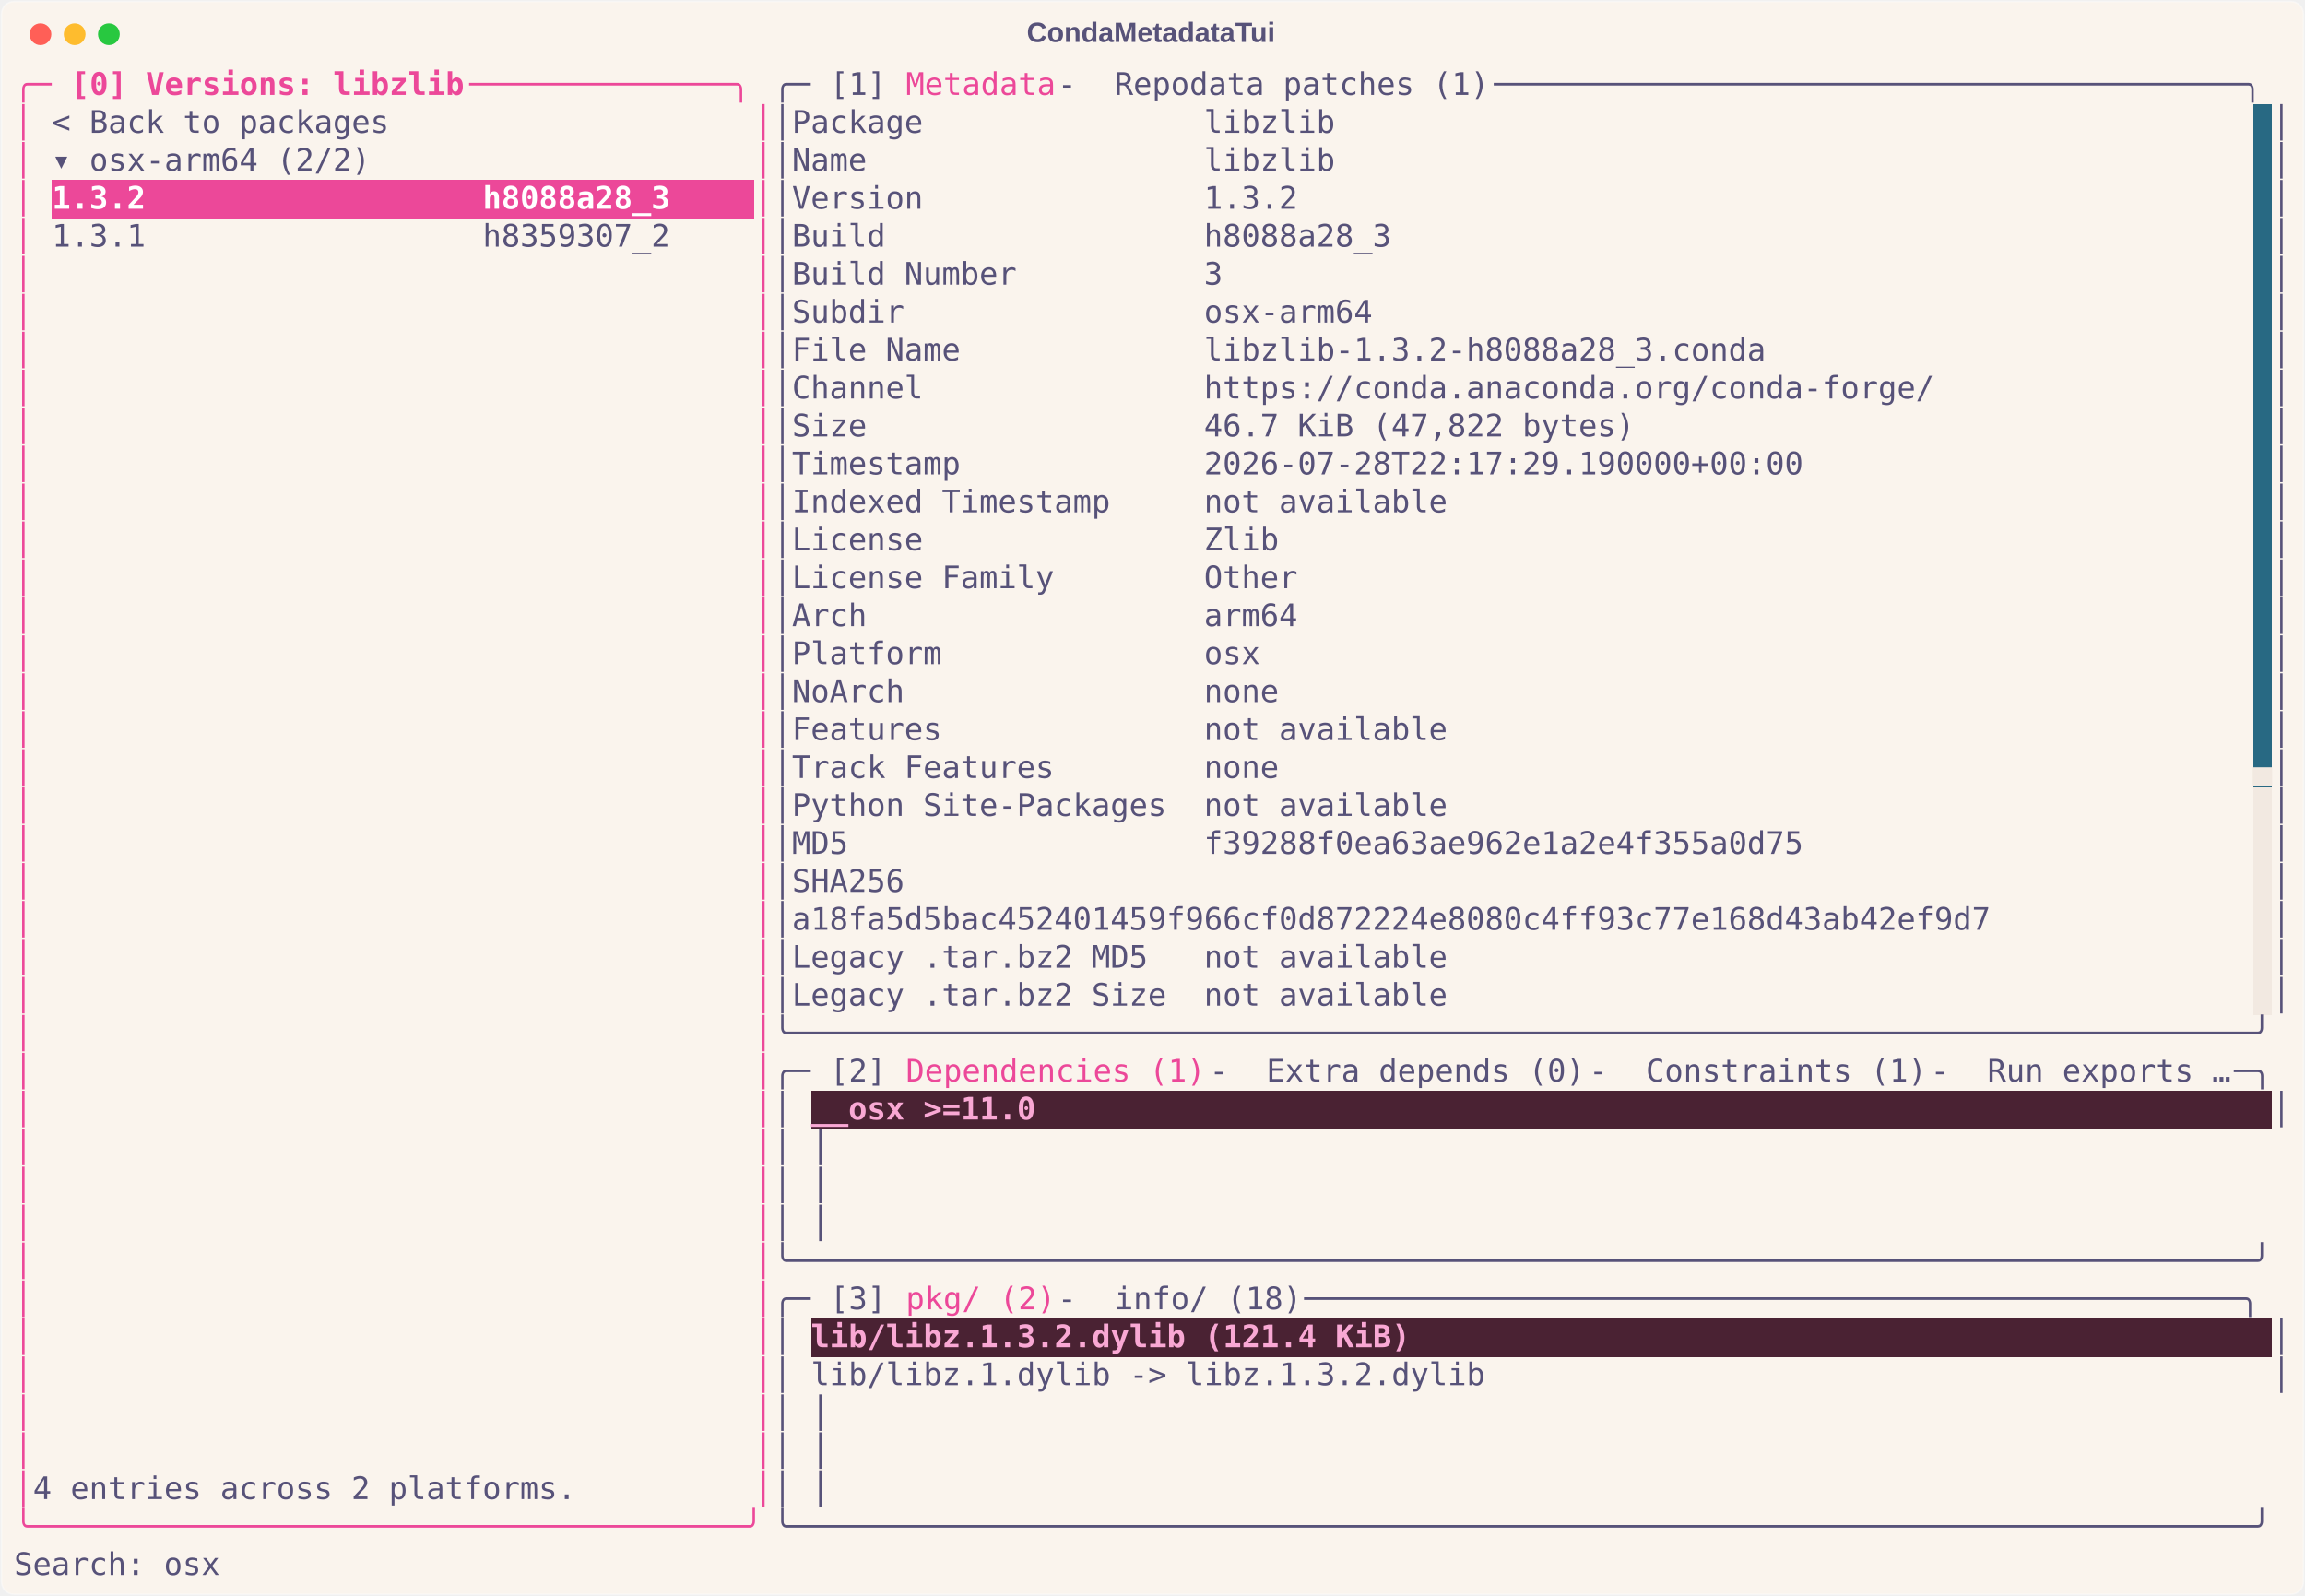
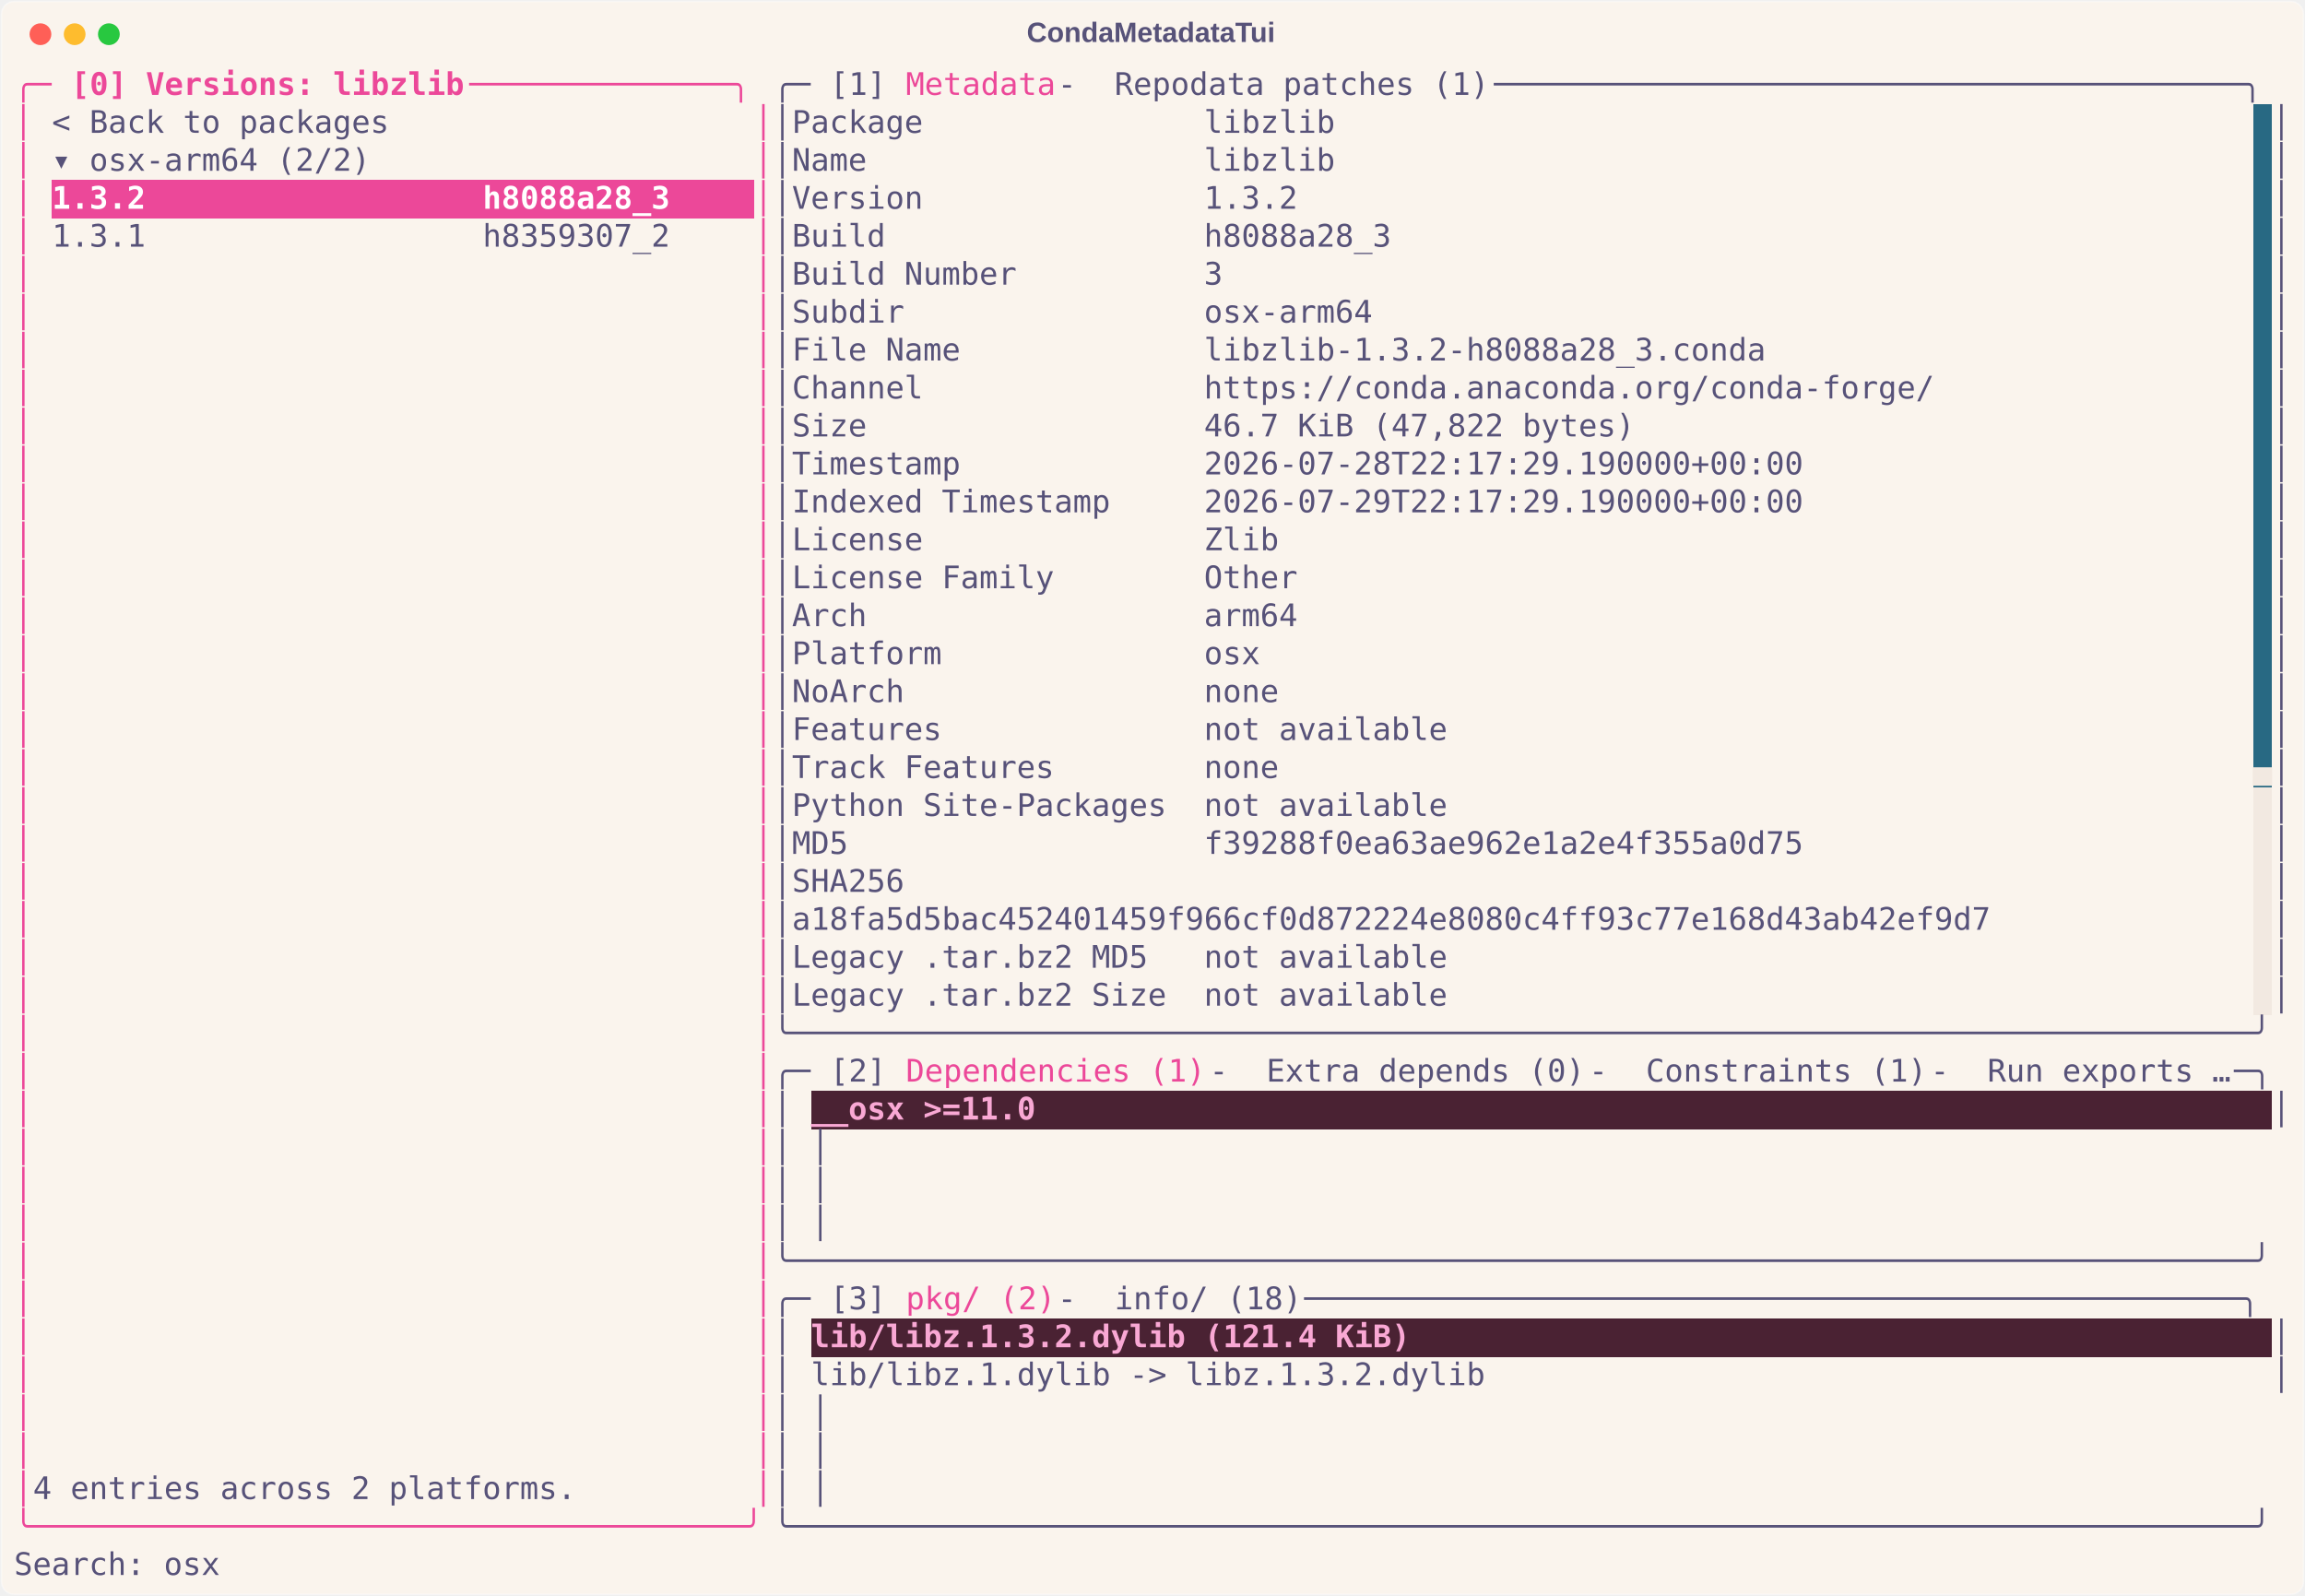
<svg xmlns="http://www.w3.org/2000/svg" class="rich-terminal" viewBox="0 0 1482 1026.0">
  <style>

    @font-face {
        font-family: "Fira Code";
        src: local("FiraCode-Regular"),
                url("https://cdnjs.cloudflare.com/ajax/libs/firacode/6.2.0/woff2/FiraCode-Regular.woff2") format("woff2"),
                url("https://cdnjs.cloudflare.com/ajax/libs/firacode/6.2.0/woff/FiraCode-Regular.woff") format("woff");
        font-style: normal;
        font-weight: 400;
    }
    @font-face {
        font-family: "Fira Code";
        src: local("FiraCode-Bold"),
                url("https://cdnjs.cloudflare.com/ajax/libs/firacode/6.2.0/woff2/FiraCode-Bold.woff2") format("woff2"),
                url("https://cdnjs.cloudflare.com/ajax/libs/firacode/6.2.0/woff/FiraCode-Bold.woff") format("woff");
        font-style: bold;
        font-weight: 700;
    }

    .terminal-matrix {
        font-family: Fira Code, monospace;
        font-size: 20px;
        line-height: 24.4px;
        font-variant-east-asian: full-width;
    }

    .terminal-title {
        font-size: 18px;
        font-weight: bold;
        font-family: arial;
    }

    .terminal-r1 { fill: #ec4899 }
.terminal-r2 { fill: #ec4899;font-weight: bold }
.terminal-r3 { fill: #575279 }
.terminal-r4 { fill: #faf4ed }
.terminal-r5 { fill: #ffffff;font-weight: bold }
.terminal-r6 { fill: #f2e9e1 }
.terminal-r7 { fill: #f9a8d4;font-weight: bold }
    </style>
  <defs>
    <clipPath id="terminal-clip-terminal">
      <rect x="0" y="0" width="1463.0" height="975.0" />
    </clipPath>
    <clipPath id="terminal-line-0">
      <rect x="0" y="1.5" width="1464" height="24.65" />
    </clipPath>
    <clipPath id="terminal-line-1">
      <rect x="0" y="25.9" width="1464" height="24.65" />
    </clipPath>
    <clipPath id="terminal-line-2">
      <rect x="0" y="50.3" width="1464" height="24.65" />
    </clipPath>
    <clipPath id="terminal-line-3">
      <rect x="0" y="74.7" width="1464" height="24.65" />
    </clipPath>
    <clipPath id="terminal-line-4">
      <rect x="0" y="99.1" width="1464" height="24.65" />
    </clipPath>
    <clipPath id="terminal-line-5">
      <rect x="0" y="123.5" width="1464" height="24.65" />
    </clipPath>
    <clipPath id="terminal-line-6">
      <rect x="0" y="147.9" width="1464" height="24.65" />
    </clipPath>
    <clipPath id="terminal-line-7">
      <rect x="0" y="172.3" width="1464" height="24.65" />
    </clipPath>
    <clipPath id="terminal-line-8">
      <rect x="0" y="196.7" width="1464" height="24.65" />
    </clipPath>
    <clipPath id="terminal-line-9">
      <rect x="0" y="221.1" width="1464" height="24.65" />
    </clipPath>
    <clipPath id="terminal-line-10">
      <rect x="0" y="245.5" width="1464" height="24.65" />
    </clipPath>
    <clipPath id="terminal-line-11">
      <rect x="0" y="269.9" width="1464" height="24.65" />
    </clipPath>
    <clipPath id="terminal-line-12">
      <rect x="0" y="294.3" width="1464" height="24.65" />
    </clipPath>
    <clipPath id="terminal-line-13">
      <rect x="0" y="318.7" width="1464" height="24.65" />
    </clipPath>
    <clipPath id="terminal-line-14">
      <rect x="0" y="343.1" width="1464" height="24.65" />
    </clipPath>
    <clipPath id="terminal-line-15">
      <rect x="0" y="367.5" width="1464" height="24.65" />
    </clipPath>
    <clipPath id="terminal-line-16">
      <rect x="0" y="391.9" width="1464" height="24.65" />
    </clipPath>
    <clipPath id="terminal-line-17">
      <rect x="0" y="416.3" width="1464" height="24.65" />
    </clipPath>
    <clipPath id="terminal-line-18">
      <rect x="0" y="440.7" width="1464" height="24.65" />
    </clipPath>
    <clipPath id="terminal-line-19">
      <rect x="0" y="465.1" width="1464" height="24.65" />
    </clipPath>
    <clipPath id="terminal-line-20">
      <rect x="0" y="489.5" width="1464" height="24.65" />
    </clipPath>
    <clipPath id="terminal-line-21">
      <rect x="0" y="513.9" width="1464" height="24.65" />
    </clipPath>
    <clipPath id="terminal-line-22">
      <rect x="0" y="538.3" width="1464" height="24.65" />
    </clipPath>
    <clipPath id="terminal-line-23">
      <rect x="0" y="562.7" width="1464" height="24.65" />
    </clipPath>
    <clipPath id="terminal-line-24">
      <rect x="0" y="587.1" width="1464" height="24.65" />
    </clipPath>
    <clipPath id="terminal-line-25">
      <rect x="0" y="611.5" width="1464" height="24.65" />
    </clipPath>
    <clipPath id="terminal-line-26">
      <rect x="0" y="635.9" width="1464" height="24.65" />
    </clipPath>
    <clipPath id="terminal-line-27">
      <rect x="0" y="660.3" width="1464" height="24.65" />
    </clipPath>
    <clipPath id="terminal-line-28">
      <rect x="0" y="684.7" width="1464" height="24.65" />
    </clipPath>
    <clipPath id="terminal-line-29">
      <rect x="0" y="709.1" width="1464" height="24.65" />
    </clipPath>
    <clipPath id="terminal-line-30">
      <rect x="0" y="733.5" width="1464" height="24.65" />
    </clipPath>
    <clipPath id="terminal-line-31">
      <rect x="0" y="757.9" width="1464" height="24.65" />
    </clipPath>
    <clipPath id="terminal-line-32">
      <rect x="0" y="782.3" width="1464" height="24.65" />
    </clipPath>
    <clipPath id="terminal-line-33">
      <rect x="0" y="806.7" width="1464" height="24.65" />
    </clipPath>
    <clipPath id="terminal-line-34">
      <rect x="0" y="831.1" width="1464" height="24.65" />
    </clipPath>
    <clipPath id="terminal-line-35">
      <rect x="0" y="855.5" width="1464" height="24.65" />
    </clipPath>
    <clipPath id="terminal-line-36">
      <rect x="0" y="879.9" width="1464" height="24.65" />
    </clipPath>
    <clipPath id="terminal-line-37">
      <rect x="0" y="904.3" width="1464" height="24.65" />
    </clipPath>
    <clipPath id="terminal-line-38">
      <rect x="0" y="928.7" width="1464" height="24.65" />
    </clipPath>
  </defs>
  <rect fill="#faf4ed" stroke="rgba(255,255,255,0.35)" stroke-width="1" x="1" y="1" width="1480" height="1024" rx="8" />
  <text class="terminal-title" fill="#575279" text-anchor="middle" x="740" y="27">CondaMetadataTui</text>
  <g transform="translate(26,22)">
    <circle cx="0" cy="0" r="7" fill="#ff5f57" />
    <circle cx="22" cy="0" r="7" fill="#febc2e" />
    <circle cx="44" cy="0" r="7" fill="#28c840" />
  </g>
  <g transform="translate(9, 41)" clip-path="url(#terminal-clip-terminal)">
    <rect fill="#286983" x="1439.6" y="25.9" width="12.2" height="24.65" shape-rendering="crispEdges" />
    <rect fill="#286983" x="1439.6" y="50.3" width="12.2" height="24.65" shape-rendering="crispEdges" />
    <rect fill="#ec4899" x="24.4" y="74.7" width="402.6" height="24.65" shape-rendering="crispEdges" />
    <rect fill="#ec4899" x="427" y="74.7" width="48.8" height="24.65" shape-rendering="crispEdges" />
    <rect fill="#286983" x="1439.6" y="74.7" width="12.2" height="24.65" shape-rendering="crispEdges" />
    <rect fill="#286983" x="1439.6" y="99.1" width="12.2" height="24.65" shape-rendering="crispEdges" />
    <rect fill="#286983" x="1439.6" y="123.5" width="12.2" height="24.65" shape-rendering="crispEdges" />
    <rect fill="#286983" x="1439.6" y="147.9" width="12.2" height="24.65" shape-rendering="crispEdges" />
    <rect fill="#286983" x="1439.6" y="172.3" width="12.2" height="24.65" shape-rendering="crispEdges" />
    <rect fill="#286983" x="1439.6" y="196.7" width="12.2" height="24.65" shape-rendering="crispEdges" />
    <rect fill="#286983" x="1439.6" y="221.1" width="12.2" height="24.65" shape-rendering="crispEdges" />
    <rect fill="#286983" x="1439.6" y="245.5" width="12.2" height="24.65" shape-rendering="crispEdges" />
    <rect fill="#286983" x="1439.6" y="269.9" width="12.2" height="24.65" shape-rendering="crispEdges" />
    <rect fill="#286983" x="1439.6" y="294.3" width="12.2" height="24.65" shape-rendering="crispEdges" />
    <rect fill="#286983" x="1439.6" y="318.7" width="12.2" height="24.65" shape-rendering="crispEdges" />
    <rect fill="#286983" x="1439.6" y="343.1" width="12.2" height="24.65" shape-rendering="crispEdges" />
    <rect fill="#286983" x="1439.6" y="367.5" width="12.2" height="24.65" shape-rendering="crispEdges" />
    <rect fill="#286983" x="1439.6" y="391.9" width="12.2" height="24.65" shape-rendering="crispEdges" />
    <rect fill="#286983" x="1439.6" y="416.3" width="12.2" height="24.65" shape-rendering="crispEdges" />
    <rect fill="#286983" x="1439.6" y="440.7" width="12.2" height="24.65" shape-rendering="crispEdges" />
    <rect fill="#f2e9e1" x="1439.6" y="465.1" width="12.2" height="24.65" shape-rendering="crispEdges" />
    <rect fill="#f2e9e1" x="1439.6" y="489.5" width="12.2" height="24.65" shape-rendering="crispEdges" />
    <rect fill="#f2e9e1" x="1439.6" y="513.9" width="12.2" height="24.65" shape-rendering="crispEdges" />
    <rect fill="#f2e9e1" x="1439.6" y="538.3" width="12.2" height="24.65" shape-rendering="crispEdges" />
    <rect fill="#f2e9e1" x="1439.6" y="562.7" width="12.2" height="24.65" shape-rendering="crispEdges" />
    <rect fill="#f2e9e1" x="1439.6" y="587.1" width="12.2" height="24.65" shape-rendering="crispEdges" />
    <rect fill="#4a2233" x="512.4" y="660.3" width="146.4" height="24.65" shape-rendering="crispEdges" />
    <rect fill="#4a2233" x="658.8" y="660.3" width="793" height="24.65" shape-rendering="crispEdges" />
    <rect fill="#4a2233" x="512.4" y="806.7" width="390.4" height="24.65" shape-rendering="crispEdges" />
    <rect fill="#4a2233" x="902.8" y="806.7" width="549" height="24.65" shape-rendering="crispEdges" />
    <g class="terminal-matrix">
      <text class="terminal-r1" x="0" y="20" textLength="36.6" clip-path="url(#terminal-line-0)">╭─ </text>
      <text class="terminal-r2" x="36.6" y="20" textLength="256.2" clip-path="url(#terminal-line-0)">[0] Versions: libzlib</text>
      <text class="terminal-r1" x="292.8" y="20" textLength="195.2" clip-path="url(#terminal-line-0)"> ──────────────╮</text>
      <text class="terminal-r3" x="488" y="20" textLength="36.6" clip-path="url(#terminal-line-0)">╭─ </text>
      <text class="terminal-r3" x="524.6" y="20" textLength="48.8" clip-path="url(#terminal-line-0)">[1] </text>
      <text class="terminal-r1" x="573.4" y="20" textLength="97.6" clip-path="url(#terminal-line-0)">Metadata</text>
      <text class="terminal-r3" x="671" y="20" textLength="36.6" clip-path="url(#terminal-line-0)"> - </text>
      <text class="terminal-r3" x="707.6" y="20" textLength="244" clip-path="url(#terminal-line-0)">Repodata patches (1)</text>
      <text class="terminal-r3" x="951.6" y="20" textLength="512.4" clip-path="url(#terminal-line-0)"> ────────────────────────────────────────╮</text>
      <text class="terminal-r3" x="1464" y="20" textLength="12.2" clip-path="url(#terminal-line-0)">
</text>
      <text class="terminal-r1" x="0" y="44.4" textLength="12.2" clip-path="url(#terminal-line-1)">│</text>
      <text class="terminal-r3" x="24.4" y="44.4" textLength="219.6" clip-path="url(#terminal-line-1)">&lt; Back to packages</text>
      <text class="terminal-r1" x="475.8" y="44.4" textLength="12.2" clip-path="url(#terminal-line-1)">│</text>
      <text class="terminal-r3" x="488" y="44.4" textLength="12.2" clip-path="url(#terminal-line-1)">│</text>
      <text class="terminal-r3" x="500.2" y="44.4" textLength="353.8" clip-path="url(#terminal-line-1)">Package               libzlib</text>
      <text class="terminal-r3" x="1451.8" y="44.4" textLength="12.2" clip-path="url(#terminal-line-1)">│</text>
      <text class="terminal-r3" x="1464" y="44.4" textLength="12.2" clip-path="url(#terminal-line-1)">
</text>
      <text class="terminal-r1" x="0" y="68.8" textLength="12.2" clip-path="url(#terminal-line-2)">│</text>
      <text class="terminal-r3" x="24.4" y="68.8" textLength="207.4" clip-path="url(#terminal-line-2)">▾ osx-arm64 (2/2)</text>
      <text class="terminal-r1" x="475.8" y="68.8" textLength="12.2" clip-path="url(#terminal-line-2)">│</text>
      <text class="terminal-r3" x="488" y="68.8" textLength="12.2" clip-path="url(#terminal-line-2)">│</text>
      <text class="terminal-r3" x="500.2" y="68.8" textLength="353.8" clip-path="url(#terminal-line-2)">Name                  libzlib</text>
      <text class="terminal-r3" x="1451.8" y="68.8" textLength="12.2" clip-path="url(#terminal-line-2)">│</text>
      <text class="terminal-r3" x="1464" y="68.8" textLength="12.2" clip-path="url(#terminal-line-2)">
</text>
      <text class="terminal-r1" x="0" y="93.2" textLength="12.2" clip-path="url(#terminal-line-3)">│</text>
      <text class="terminal-r5" x="24.4" y="93.2" textLength="402.6" clip-path="url(#terminal-line-3)">1.3.2                  h8088a28_3</text>
      <text class="terminal-r1" x="475.8" y="93.2" textLength="12.2" clip-path="url(#terminal-line-3)">│</text>
      <text class="terminal-r3" x="488" y="93.2" textLength="12.2" clip-path="url(#terminal-line-3)">│</text>
      <text class="terminal-r3" x="500.2" y="93.2" textLength="329.4" clip-path="url(#terminal-line-3)">Version               1.3.2</text>
      <text class="terminal-r3" x="1451.8" y="93.2" textLength="12.2" clip-path="url(#terminal-line-3)">│</text>
      <text class="terminal-r3" x="1464" y="93.2" textLength="12.2" clip-path="url(#terminal-line-3)">
</text>
      <text class="terminal-r1" x="0" y="117.6" textLength="12.2" clip-path="url(#terminal-line-4)">│</text>
      <text class="terminal-r3" x="24.4" y="117.6" textLength="402.6" clip-path="url(#terminal-line-4)">1.3.1                  h8359307_2</text>
      <text class="terminal-r1" x="475.8" y="117.6" textLength="12.2" clip-path="url(#terminal-line-4)">│</text>
      <text class="terminal-r3" x="488" y="117.6" textLength="12.2" clip-path="url(#terminal-line-4)">│</text>
      <text class="terminal-r3" x="500.2" y="117.6" textLength="390.4" clip-path="url(#terminal-line-4)">Build                 h8088a28_3</text>
      <text class="terminal-r3" x="1451.8" y="117.6" textLength="12.2" clip-path="url(#terminal-line-4)">│</text>
      <text class="terminal-r3" x="1464" y="117.6" textLength="12.2" clip-path="url(#terminal-line-4)">
</text>
      <text class="terminal-r1" x="0" y="142" textLength="12.2" clip-path="url(#terminal-line-5)">│</text>
      <text class="terminal-r1" x="475.8" y="142" textLength="12.2" clip-path="url(#terminal-line-5)">│</text>
      <text class="terminal-r3" x="488" y="142" textLength="12.2" clip-path="url(#terminal-line-5)">│</text>
      <text class="terminal-r3" x="500.2" y="142" textLength="280.6" clip-path="url(#terminal-line-5)">Build Number          3</text>
      <text class="terminal-r3" x="1451.8" y="142" textLength="12.2" clip-path="url(#terminal-line-5)">│</text>
      <text class="terminal-r3" x="1464" y="142" textLength="12.2" clip-path="url(#terminal-line-5)">
</text>
      <text class="terminal-r1" x="0" y="166.4" textLength="12.2" clip-path="url(#terminal-line-6)">│</text>
      <text class="terminal-r1" x="475.8" y="166.4" textLength="12.2" clip-path="url(#terminal-line-6)">│</text>
      <text class="terminal-r3" x="488" y="166.4" textLength="12.2" clip-path="url(#terminal-line-6)">│</text>
      <text class="terminal-r3" x="500.2" y="166.4" textLength="378.2" clip-path="url(#terminal-line-6)">Subdir                osx-arm64</text>
      <text class="terminal-r3" x="1451.8" y="166.4" textLength="12.2" clip-path="url(#terminal-line-6)">│</text>
      <text class="terminal-r3" x="1464" y="166.4" textLength="12.2" clip-path="url(#terminal-line-6)">
</text>
      <text class="terminal-r1" x="0" y="190.8" textLength="12.2" clip-path="url(#terminal-line-7)">│</text>
      <text class="terminal-r1" x="475.8" y="190.8" textLength="12.2" clip-path="url(#terminal-line-7)">│</text>
      <text class="terminal-r3" x="488" y="190.8" textLength="12.2" clip-path="url(#terminal-line-7)">│</text>
      <text class="terminal-r3" x="500.2" y="190.8" textLength="634.4" clip-path="url(#terminal-line-7)">File Name             libzlib-1.3.2-h8088a28_3.conda</text>
      <text class="terminal-r3" x="1451.8" y="190.8" textLength="12.2" clip-path="url(#terminal-line-7)">│</text>
      <text class="terminal-r3" x="1464" y="190.8" textLength="12.2" clip-path="url(#terminal-line-7)">
</text>
      <text class="terminal-r1" x="0" y="215.2" textLength="12.2" clip-path="url(#terminal-line-8)">│</text>
      <text class="terminal-r1" x="475.8" y="215.2" textLength="12.2" clip-path="url(#terminal-line-8)">│</text>
      <text class="terminal-r3" x="488" y="215.2" textLength="12.2" clip-path="url(#terminal-line-8)">│</text>
      <text class="terminal-r3" x="500.2" y="215.2" textLength="744.2" clip-path="url(#terminal-line-8)">Channel               https://conda.anaconda.org/conda-forge/</text>
      <text class="terminal-r3" x="1451.8" y="215.2" textLength="12.2" clip-path="url(#terminal-line-8)">│</text>
      <text class="terminal-r3" x="1464" y="215.2" textLength="12.2" clip-path="url(#terminal-line-8)">
</text>
      <text class="terminal-r1" x="0" y="239.6" textLength="12.2" clip-path="url(#terminal-line-9)">│</text>
      <text class="terminal-r1" x="475.8" y="239.6" textLength="12.2" clip-path="url(#terminal-line-9)">│</text>
      <text class="terminal-r3" x="488" y="239.6" textLength="12.2" clip-path="url(#terminal-line-9)">│</text>
      <text class="terminal-r3" x="500.2" y="239.6" textLength="549" clip-path="url(#terminal-line-9)">Size                  46.7 KiB (47,822 bytes)</text>
      <text class="terminal-r3" x="1451.8" y="239.6" textLength="12.2" clip-path="url(#terminal-line-9)">│</text>
      <text class="terminal-r3" x="1464" y="239.6" textLength="12.2" clip-path="url(#terminal-line-9)">
</text>
      <text class="terminal-r1" x="0" y="264" textLength="12.2" clip-path="url(#terminal-line-10)">│</text>
      <text class="terminal-r1" x="475.8" y="264" textLength="12.2" clip-path="url(#terminal-line-10)">│</text>
      <text class="terminal-r3" x="488" y="264" textLength="12.2" clip-path="url(#terminal-line-10)">│</text>
      <text class="terminal-r3" x="500.2" y="264" textLength="658.8" clip-path="url(#terminal-line-10)">Timestamp             2026-07-28T22:17:29.190000+00:00</text>
      <text class="terminal-r3" x="1451.8" y="264" textLength="12.2" clip-path="url(#terminal-line-10)">│</text>
      <text class="terminal-r3" x="1464" y="264" textLength="12.2" clip-path="url(#terminal-line-10)">
</text>
      <text class="terminal-r1" x="0" y="288.4" textLength="12.2" clip-path="url(#terminal-line-11)">│</text>
      <text class="terminal-r1" x="475.8" y="288.4" textLength="12.2" clip-path="url(#terminal-line-11)">│</text>
      <text class="terminal-r3" x="488" y="288.4" textLength="12.2" clip-path="url(#terminal-line-11)">│</text>
-       <text class="terminal-r3" x="500.2" y="288.4" textLength="427" clip-path="url(#terminal-line-11)">Indexed Timestamp     not available</text>
+       <text class="terminal-r3" x="500.2" y="288.4" textLength="658.8" clip-path="url(#terminal-line-11)">Indexed Timestamp     2026-07-29T22:17:29.190000+00:00</text>
      <text class="terminal-r3" x="1451.8" y="288.4" textLength="12.2" clip-path="url(#terminal-line-11)">│</text>
      <text class="terminal-r3" x="1464" y="288.4" textLength="12.2" clip-path="url(#terminal-line-11)">
</text>
      <text class="terminal-r1" x="0" y="312.8" textLength="12.2" clip-path="url(#terminal-line-12)">│</text>
      <text class="terminal-r1" x="475.8" y="312.8" textLength="12.2" clip-path="url(#terminal-line-12)">│</text>
      <text class="terminal-r3" x="488" y="312.8" textLength="12.2" clip-path="url(#terminal-line-12)">│</text>
      <text class="terminal-r3" x="500.2" y="312.8" textLength="317.2" clip-path="url(#terminal-line-12)">License               Zlib</text>
      <text class="terminal-r3" x="1451.8" y="312.8" textLength="12.2" clip-path="url(#terminal-line-12)">│</text>
      <text class="terminal-r3" x="1464" y="312.8" textLength="12.2" clip-path="url(#terminal-line-12)">
</text>
      <text class="terminal-r1" x="0" y="337.2" textLength="12.2" clip-path="url(#terminal-line-13)">│</text>
      <text class="terminal-r1" x="475.8" y="337.2" textLength="12.2" clip-path="url(#terminal-line-13)">│</text>
      <text class="terminal-r3" x="488" y="337.2" textLength="12.2" clip-path="url(#terminal-line-13)">│</text>
      <text class="terminal-r3" x="500.2" y="337.2" textLength="329.4" clip-path="url(#terminal-line-13)">License Family        Other</text>
      <text class="terminal-r3" x="1451.8" y="337.2" textLength="12.2" clip-path="url(#terminal-line-13)">│</text>
      <text class="terminal-r3" x="1464" y="337.2" textLength="12.2" clip-path="url(#terminal-line-13)">
</text>
      <text class="terminal-r1" x="0" y="361.6" textLength="12.2" clip-path="url(#terminal-line-14)">│</text>
      <text class="terminal-r1" x="475.8" y="361.6" textLength="12.2" clip-path="url(#terminal-line-14)">│</text>
      <text class="terminal-r3" x="488" y="361.6" textLength="12.2" clip-path="url(#terminal-line-14)">│</text>
      <text class="terminal-r3" x="500.2" y="361.6" textLength="329.4" clip-path="url(#terminal-line-14)">Arch                  arm64</text>
      <text class="terminal-r3" x="1451.8" y="361.6" textLength="12.2" clip-path="url(#terminal-line-14)">│</text>
      <text class="terminal-r3" x="1464" y="361.6" textLength="12.2" clip-path="url(#terminal-line-14)">
</text>
      <text class="terminal-r1" x="0" y="386" textLength="12.2" clip-path="url(#terminal-line-15)">│</text>
      <text class="terminal-r1" x="475.8" y="386" textLength="12.2" clip-path="url(#terminal-line-15)">│</text>
      <text class="terminal-r3" x="488" y="386" textLength="12.2" clip-path="url(#terminal-line-15)">│</text>
      <text class="terminal-r3" x="500.2" y="386" textLength="305" clip-path="url(#terminal-line-15)">Platform              osx</text>
      <text class="terminal-r3" x="1451.8" y="386" textLength="12.2" clip-path="url(#terminal-line-15)">│</text>
      <text class="terminal-r3" x="1464" y="386" textLength="12.2" clip-path="url(#terminal-line-15)">
</text>
      <text class="terminal-r1" x="0" y="410.4" textLength="12.2" clip-path="url(#terminal-line-16)">│</text>
      <text class="terminal-r1" x="475.8" y="410.4" textLength="12.2" clip-path="url(#terminal-line-16)">│</text>
      <text class="terminal-r3" x="488" y="410.4" textLength="12.2" clip-path="url(#terminal-line-16)">│</text>
      <text class="terminal-r3" x="500.2" y="410.4" textLength="317.2" clip-path="url(#terminal-line-16)">NoArch                none</text>
      <text class="terminal-r3" x="1451.8" y="410.4" textLength="12.2" clip-path="url(#terminal-line-16)">│</text>
      <text class="terminal-r3" x="1464" y="410.4" textLength="12.2" clip-path="url(#terminal-line-16)">
</text>
      <text class="terminal-r1" x="0" y="434.8" textLength="12.2" clip-path="url(#terminal-line-17)">│</text>
      <text class="terminal-r1" x="475.8" y="434.8" textLength="12.2" clip-path="url(#terminal-line-17)">│</text>
      <text class="terminal-r3" x="488" y="434.8" textLength="12.2" clip-path="url(#terminal-line-17)">│</text>
      <text class="terminal-r3" x="500.2" y="434.8" textLength="427" clip-path="url(#terminal-line-17)">Features              not available</text>
      <text class="terminal-r3" x="1451.8" y="434.8" textLength="12.2" clip-path="url(#terminal-line-17)">│</text>
      <text class="terminal-r3" x="1464" y="434.8" textLength="12.2" clip-path="url(#terminal-line-17)">
</text>
      <text class="terminal-r1" x="0" y="459.2" textLength="12.2" clip-path="url(#terminal-line-18)">│</text>
      <text class="terminal-r1" x="475.8" y="459.2" textLength="12.2" clip-path="url(#terminal-line-18)">│</text>
      <text class="terminal-r3" x="488" y="459.2" textLength="12.2" clip-path="url(#terminal-line-18)">│</text>
      <text class="terminal-r3" x="500.2" y="459.2" textLength="317.2" clip-path="url(#terminal-line-18)">Track Features        none</text>
      <text class="terminal-r6" x="1439.6" y="459.2" textLength="12.2" clip-path="url(#terminal-line-18)">▄</text>
      <text class="terminal-r3" x="1451.8" y="459.2" textLength="12.2" clip-path="url(#terminal-line-18)">│</text>
      <text class="terminal-r3" x="1464" y="459.2" textLength="12.2" clip-path="url(#terminal-line-18)">
</text>
      <text class="terminal-r1" x="0" y="483.6" textLength="12.2" clip-path="url(#terminal-line-19)">│</text>
      <text class="terminal-r1" x="475.8" y="483.6" textLength="12.2" clip-path="url(#terminal-line-19)">│</text>
      <text class="terminal-r3" x="488" y="483.6" textLength="12.2" clip-path="url(#terminal-line-19)">│</text>
      <text class="terminal-r3" x="500.2" y="483.6" textLength="427" clip-path="url(#terminal-line-19)">Python Site-Packages  not available</text>
      <text class="terminal-r3" x="1451.8" y="483.6" textLength="12.2" clip-path="url(#terminal-line-19)">│</text>
      <text class="terminal-r3" x="1464" y="483.6" textLength="12.2" clip-path="url(#terminal-line-19)">
</text>
      <text class="terminal-r1" x="0" y="508" textLength="12.2" clip-path="url(#terminal-line-20)">│</text>
      <text class="terminal-r1" x="475.8" y="508" textLength="12.2" clip-path="url(#terminal-line-20)">│</text>
      <text class="terminal-r3" x="488" y="508" textLength="12.2" clip-path="url(#terminal-line-20)">│</text>
      <text class="terminal-r3" x="500.2" y="508" textLength="658.8" clip-path="url(#terminal-line-20)">MD5                   f39288f0ea63ae962e1a2e4f355a0d75</text>
      <text class="terminal-r3" x="1451.8" y="508" textLength="12.2" clip-path="url(#terminal-line-20)">│</text>
      <text class="terminal-r3" x="1464" y="508" textLength="12.2" clip-path="url(#terminal-line-20)">
</text>
      <text class="terminal-r1" x="0" y="532.4" textLength="12.2" clip-path="url(#terminal-line-21)">│</text>
      <text class="terminal-r1" x="475.8" y="532.4" textLength="12.2" clip-path="url(#terminal-line-21)">│</text>
      <text class="terminal-r3" x="488" y="532.4" textLength="12.2" clip-path="url(#terminal-line-21)">│</text>
      <text class="terminal-r3" x="500.2" y="532.4" textLength="73.2" clip-path="url(#terminal-line-21)">SHA256</text>
      <text class="terminal-r3" x="1451.8" y="532.4" textLength="12.2" clip-path="url(#terminal-line-21)">│</text>
      <text class="terminal-r3" x="1464" y="532.4" textLength="12.2" clip-path="url(#terminal-line-21)">
</text>
      <text class="terminal-r1" x="0" y="556.8" textLength="12.2" clip-path="url(#terminal-line-22)">│</text>
      <text class="terminal-r1" x="475.8" y="556.8" textLength="12.2" clip-path="url(#terminal-line-22)">│</text>
      <text class="terminal-r3" x="488" y="556.8" textLength="12.2" clip-path="url(#terminal-line-22)">│</text>
      <text class="terminal-r3" x="500.2" y="556.8" textLength="780.8" clip-path="url(#terminal-line-22)">a18fa5d5bac452401459f966cf0d872224e8080c4ff93c77e168d43ab42ef9d7</text>
      <text class="terminal-r3" x="1451.8" y="556.8" textLength="12.2" clip-path="url(#terminal-line-22)">│</text>
      <text class="terminal-r3" x="1464" y="556.8" textLength="12.2" clip-path="url(#terminal-line-22)">
</text>
      <text class="terminal-r1" x="0" y="581.2" textLength="12.2" clip-path="url(#terminal-line-23)">│</text>
      <text class="terminal-r1" x="475.8" y="581.2" textLength="12.2" clip-path="url(#terminal-line-23)">│</text>
      <text class="terminal-r3" x="488" y="581.2" textLength="12.2" clip-path="url(#terminal-line-23)">│</text>
      <text class="terminal-r3" x="500.2" y="581.2" textLength="427" clip-path="url(#terminal-line-23)">Legacy .tar.bz2 MD5   not available</text>
      <text class="terminal-r3" x="1451.8" y="581.2" textLength="12.2" clip-path="url(#terminal-line-23)">│</text>
      <text class="terminal-r3" x="1464" y="581.2" textLength="12.2" clip-path="url(#terminal-line-23)">
</text>
      <text class="terminal-r1" x="0" y="605.6" textLength="12.2" clip-path="url(#terminal-line-24)">│</text>
      <text class="terminal-r1" x="475.8" y="605.6" textLength="12.2" clip-path="url(#terminal-line-24)">│</text>
      <text class="terminal-r3" x="488" y="605.6" textLength="12.2" clip-path="url(#terminal-line-24)">│</text>
      <text class="terminal-r3" x="500.2" y="605.6" textLength="427" clip-path="url(#terminal-line-24)">Legacy .tar.bz2 Size  not available</text>
      <text class="terminal-r3" x="1451.8" y="605.6" textLength="12.2" clip-path="url(#terminal-line-24)">│</text>
      <text class="terminal-r3" x="1464" y="605.6" textLength="12.2" clip-path="url(#terminal-line-24)">
</text>
      <text class="terminal-r1" x="0" y="630" textLength="12.2" clip-path="url(#terminal-line-25)">│</text>
      <text class="terminal-r1" x="475.8" y="630" textLength="12.2" clip-path="url(#terminal-line-25)">│</text>
      <text class="terminal-r3" x="488" y="630" textLength="976" clip-path="url(#terminal-line-25)">╰──────────────────────────────────────────────────────────────────────────────╯</text>
      <text class="terminal-r3" x="1464" y="630" textLength="12.2" clip-path="url(#terminal-line-25)">
</text>
      <text class="terminal-r1" x="0" y="654.4" textLength="12.2" clip-path="url(#terminal-line-26)">│</text>
      <text class="terminal-r1" x="475.8" y="654.4" textLength="12.2" clip-path="url(#terminal-line-26)">│</text>
      <text class="terminal-r3" x="488" y="654.4" textLength="36.6" clip-path="url(#terminal-line-26)">╭─ </text>
      <text class="terminal-r3" x="524.6" y="654.4" textLength="48.8" clip-path="url(#terminal-line-26)">[2] </text>
      <text class="terminal-r1" x="573.4" y="654.4" textLength="195.2" clip-path="url(#terminal-line-26)">Dependencies (1)</text>
      <text class="terminal-r3" x="768.6" y="654.4" textLength="36.6" clip-path="url(#terminal-line-26)"> - </text>
      <text class="terminal-r3" x="805.2" y="654.4" textLength="207.4" clip-path="url(#terminal-line-26)">Extra depends (0)</text>
      <text class="terminal-r3" x="1012.6" y="654.4" textLength="36.6" clip-path="url(#terminal-line-26)"> - </text>
      <text class="terminal-r3" x="1049.2" y="654.4" textLength="183" clip-path="url(#terminal-line-26)">Constraints (1)</text>
      <text class="terminal-r3" x="1232.2" y="654.4" textLength="36.6" clip-path="url(#terminal-line-26)"> - </text>
      <text class="terminal-r3" x="1268.8" y="654.4" textLength="158.6" clip-path="url(#terminal-line-26)">Run exports …</text>
      <text class="terminal-r3" x="1427.4" y="654.4" textLength="36.6" clip-path="url(#terminal-line-26)"> ─╮</text>
      <text class="terminal-r3" x="1464" y="654.4" textLength="12.2" clip-path="url(#terminal-line-26)">
</text>
      <text class="terminal-r1" x="0" y="678.8" textLength="12.2" clip-path="url(#terminal-line-27)">│</text>
      <text class="terminal-r1" x="475.8" y="678.8" textLength="12.2" clip-path="url(#terminal-line-27)">│</text>
      <text class="terminal-r3" x="488" y="678.8" textLength="12.2" clip-path="url(#terminal-line-27)">│</text>
      <text class="terminal-r7" x="512.4" y="678.8" textLength="146.4" clip-path="url(#terminal-line-27)">__osx &gt;=11.0</text>
      <text class="terminal-r3" x="1451.8" y="678.8" textLength="12.2" clip-path="url(#terminal-line-27)">│</text>
      <text class="terminal-r3" x="1464" y="678.8" textLength="12.2" clip-path="url(#terminal-line-27)">
</text>
      <text class="terminal-r1" x="0" y="703.2" textLength="12.2" clip-path="url(#terminal-line-28)">│</text>
      <text class="terminal-r1" x="475.8" y="703.2" textLength="12.2" clip-path="url(#terminal-line-28)">│</text>
      <text class="terminal-r3" x="488" y="703.2" textLength="12.2" clip-path="url(#terminal-line-28)">│</text>
      <text class="terminal-r3" x="512.4" y="703.2" textLength="951.6" clip-path="url(#terminal-line-28)">                                                                             │</text>
      <text class="terminal-r3" x="1464" y="703.2" textLength="12.2" clip-path="url(#terminal-line-28)">
</text>
      <text class="terminal-r1" x="0" y="727.6" textLength="12.2" clip-path="url(#terminal-line-29)">│</text>
      <text class="terminal-r1" x="475.8" y="727.6" textLength="12.2" clip-path="url(#terminal-line-29)">│</text>
      <text class="terminal-r3" x="488" y="727.6" textLength="12.2" clip-path="url(#terminal-line-29)">│</text>
      <text class="terminal-r3" x="512.4" y="727.6" textLength="951.6" clip-path="url(#terminal-line-29)">                                                                             │</text>
      <text class="terminal-r3" x="1464" y="727.6" textLength="12.2" clip-path="url(#terminal-line-29)">
</text>
      <text class="terminal-r1" x="0" y="752" textLength="12.2" clip-path="url(#terminal-line-30)">│</text>
      <text class="terminal-r1" x="475.8" y="752" textLength="12.2" clip-path="url(#terminal-line-30)">│</text>
      <text class="terminal-r3" x="488" y="752" textLength="12.2" clip-path="url(#terminal-line-30)">│</text>
      <text class="terminal-r3" x="512.4" y="752" textLength="951.6" clip-path="url(#terminal-line-30)">                                                                             │</text>
      <text class="terminal-r3" x="1464" y="752" textLength="12.2" clip-path="url(#terminal-line-30)">
</text>
      <text class="terminal-r1" x="0" y="776.4" textLength="12.2" clip-path="url(#terminal-line-31)">│</text>
      <text class="terminal-r1" x="475.8" y="776.4" textLength="12.2" clip-path="url(#terminal-line-31)">│</text>
      <text class="terminal-r3" x="488" y="776.4" textLength="976" clip-path="url(#terminal-line-31)">╰──────────────────────────────────────────────────────────────────────────────╯</text>
      <text class="terminal-r3" x="1464" y="776.4" textLength="12.2" clip-path="url(#terminal-line-31)">
</text>
      <text class="terminal-r1" x="0" y="800.8" textLength="12.2" clip-path="url(#terminal-line-32)">│</text>
      <text class="terminal-r1" x="475.8" y="800.8" textLength="12.2" clip-path="url(#terminal-line-32)">│</text>
      <text class="terminal-r3" x="488" y="800.8" textLength="36.6" clip-path="url(#terminal-line-32)">╭─ </text>
      <text class="terminal-r3" x="524.6" y="800.8" textLength="48.8" clip-path="url(#terminal-line-32)">[3] </text>
      <text class="terminal-r1" x="573.4" y="800.8" textLength="97.6" clip-path="url(#terminal-line-32)">pkg/ (2)</text>
      <text class="terminal-r3" x="671" y="800.8" textLength="36.6" clip-path="url(#terminal-line-32)"> - </text>
      <text class="terminal-r3" x="707.6" y="800.8" textLength="122" clip-path="url(#terminal-line-32)">info/ (18)</text>
      <text class="terminal-r3" x="829.6" y="800.8" textLength="634.4" clip-path="url(#terminal-line-32)"> ──────────────────────────────────────────────────╮</text>
      <text class="terminal-r3" x="1464" y="800.8" textLength="12.2" clip-path="url(#terminal-line-32)">
</text>
      <text class="terminal-r1" x="0" y="825.2" textLength="12.2" clip-path="url(#terminal-line-33)">│</text>
      <text class="terminal-r1" x="475.8" y="825.2" textLength="12.2" clip-path="url(#terminal-line-33)">│</text>
      <text class="terminal-r3" x="488" y="825.2" textLength="12.2" clip-path="url(#terminal-line-33)">│</text>
      <text class="terminal-r7" x="512.4" y="825.2" textLength="390.4" clip-path="url(#terminal-line-33)">lib/libz.1.3.2.dylib (121.4 KiB)</text>
      <text class="terminal-r3" x="1451.8" y="825.2" textLength="12.2" clip-path="url(#terminal-line-33)">│</text>
      <text class="terminal-r3" x="1464" y="825.2" textLength="12.2" clip-path="url(#terminal-line-33)">
</text>
      <text class="terminal-r1" x="0" y="849.6" textLength="12.2" clip-path="url(#terminal-line-34)">│</text>
      <text class="terminal-r1" x="475.8" y="849.6" textLength="12.2" clip-path="url(#terminal-line-34)">│</text>
      <text class="terminal-r3" x="488" y="849.6" textLength="12.2" clip-path="url(#terminal-line-34)">│</text>
      <text class="terminal-r3" x="512.4" y="849.6" textLength="439.2" clip-path="url(#terminal-line-34)">lib/libz.1.dylib -&gt; libz.1.3.2.dylib</text>
      <text class="terminal-r3" x="1451.8" y="849.6" textLength="12.2" clip-path="url(#terminal-line-34)">│</text>
      <text class="terminal-r3" x="1464" y="849.6" textLength="12.2" clip-path="url(#terminal-line-34)">
</text>
      <text class="terminal-r1" x="0" y="874" textLength="12.2" clip-path="url(#terminal-line-35)">│</text>
      <text class="terminal-r1" x="475.8" y="874" textLength="12.2" clip-path="url(#terminal-line-35)">│</text>
      <text class="terminal-r3" x="488" y="874" textLength="12.2" clip-path="url(#terminal-line-35)">│</text>
      <text class="terminal-r3" x="512.4" y="874" textLength="951.6" clip-path="url(#terminal-line-35)">                                                                             │</text>
      <text class="terminal-r3" x="1464" y="874" textLength="12.2" clip-path="url(#terminal-line-35)">
</text>
      <text class="terminal-r1" x="0" y="898.4" textLength="12.2" clip-path="url(#terminal-line-36)">│</text>
      <text class="terminal-r1" x="475.8" y="898.4" textLength="12.2" clip-path="url(#terminal-line-36)">│</text>
      <text class="terminal-r3" x="488" y="898.4" textLength="12.2" clip-path="url(#terminal-line-36)">│</text>
      <text class="terminal-r3" x="512.4" y="898.4" textLength="951.6" clip-path="url(#terminal-line-36)">                                                                             │</text>
      <text class="terminal-r3" x="1464" y="898.4" textLength="12.2" clip-path="url(#terminal-line-36)">
</text>
      <text class="terminal-r1" x="0" y="922.8" textLength="12.2" clip-path="url(#terminal-line-37)">│</text>
      <text class="terminal-r3" x="12.2" y="922.8" textLength="353.8" clip-path="url(#terminal-line-37)">4 entries across 2 platforms.</text>
      <text class="terminal-r1" x="475.8" y="922.8" textLength="12.2" clip-path="url(#terminal-line-37)">│</text>
      <text class="terminal-r3" x="488" y="922.8" textLength="12.2" clip-path="url(#terminal-line-37)">│</text>
      <text class="terminal-r3" x="512.4" y="922.8" textLength="951.6" clip-path="url(#terminal-line-37)">                                                                             │</text>
      <text class="terminal-r3" x="1464" y="922.8" textLength="12.2" clip-path="url(#terminal-line-37)">
</text>
      <text class="terminal-r1" x="0" y="947.2" textLength="488" clip-path="url(#terminal-line-38)">╰──────────────────────────────────────╯</text>
      <text class="terminal-r3" x="488" y="947.2" textLength="976" clip-path="url(#terminal-line-38)">╰──────────────────────────────────────────────────────────────────────────────╯</text>
      <text class="terminal-r3" x="1464" y="947.2" textLength="12.2" clip-path="url(#terminal-line-38)">
</text>
      <text class="terminal-r3" x="0" y="971.6" textLength="146.4" clip-path="url(#terminal-line-39)">Search: osx_</text>
    </g>
  </g>
</svg>
